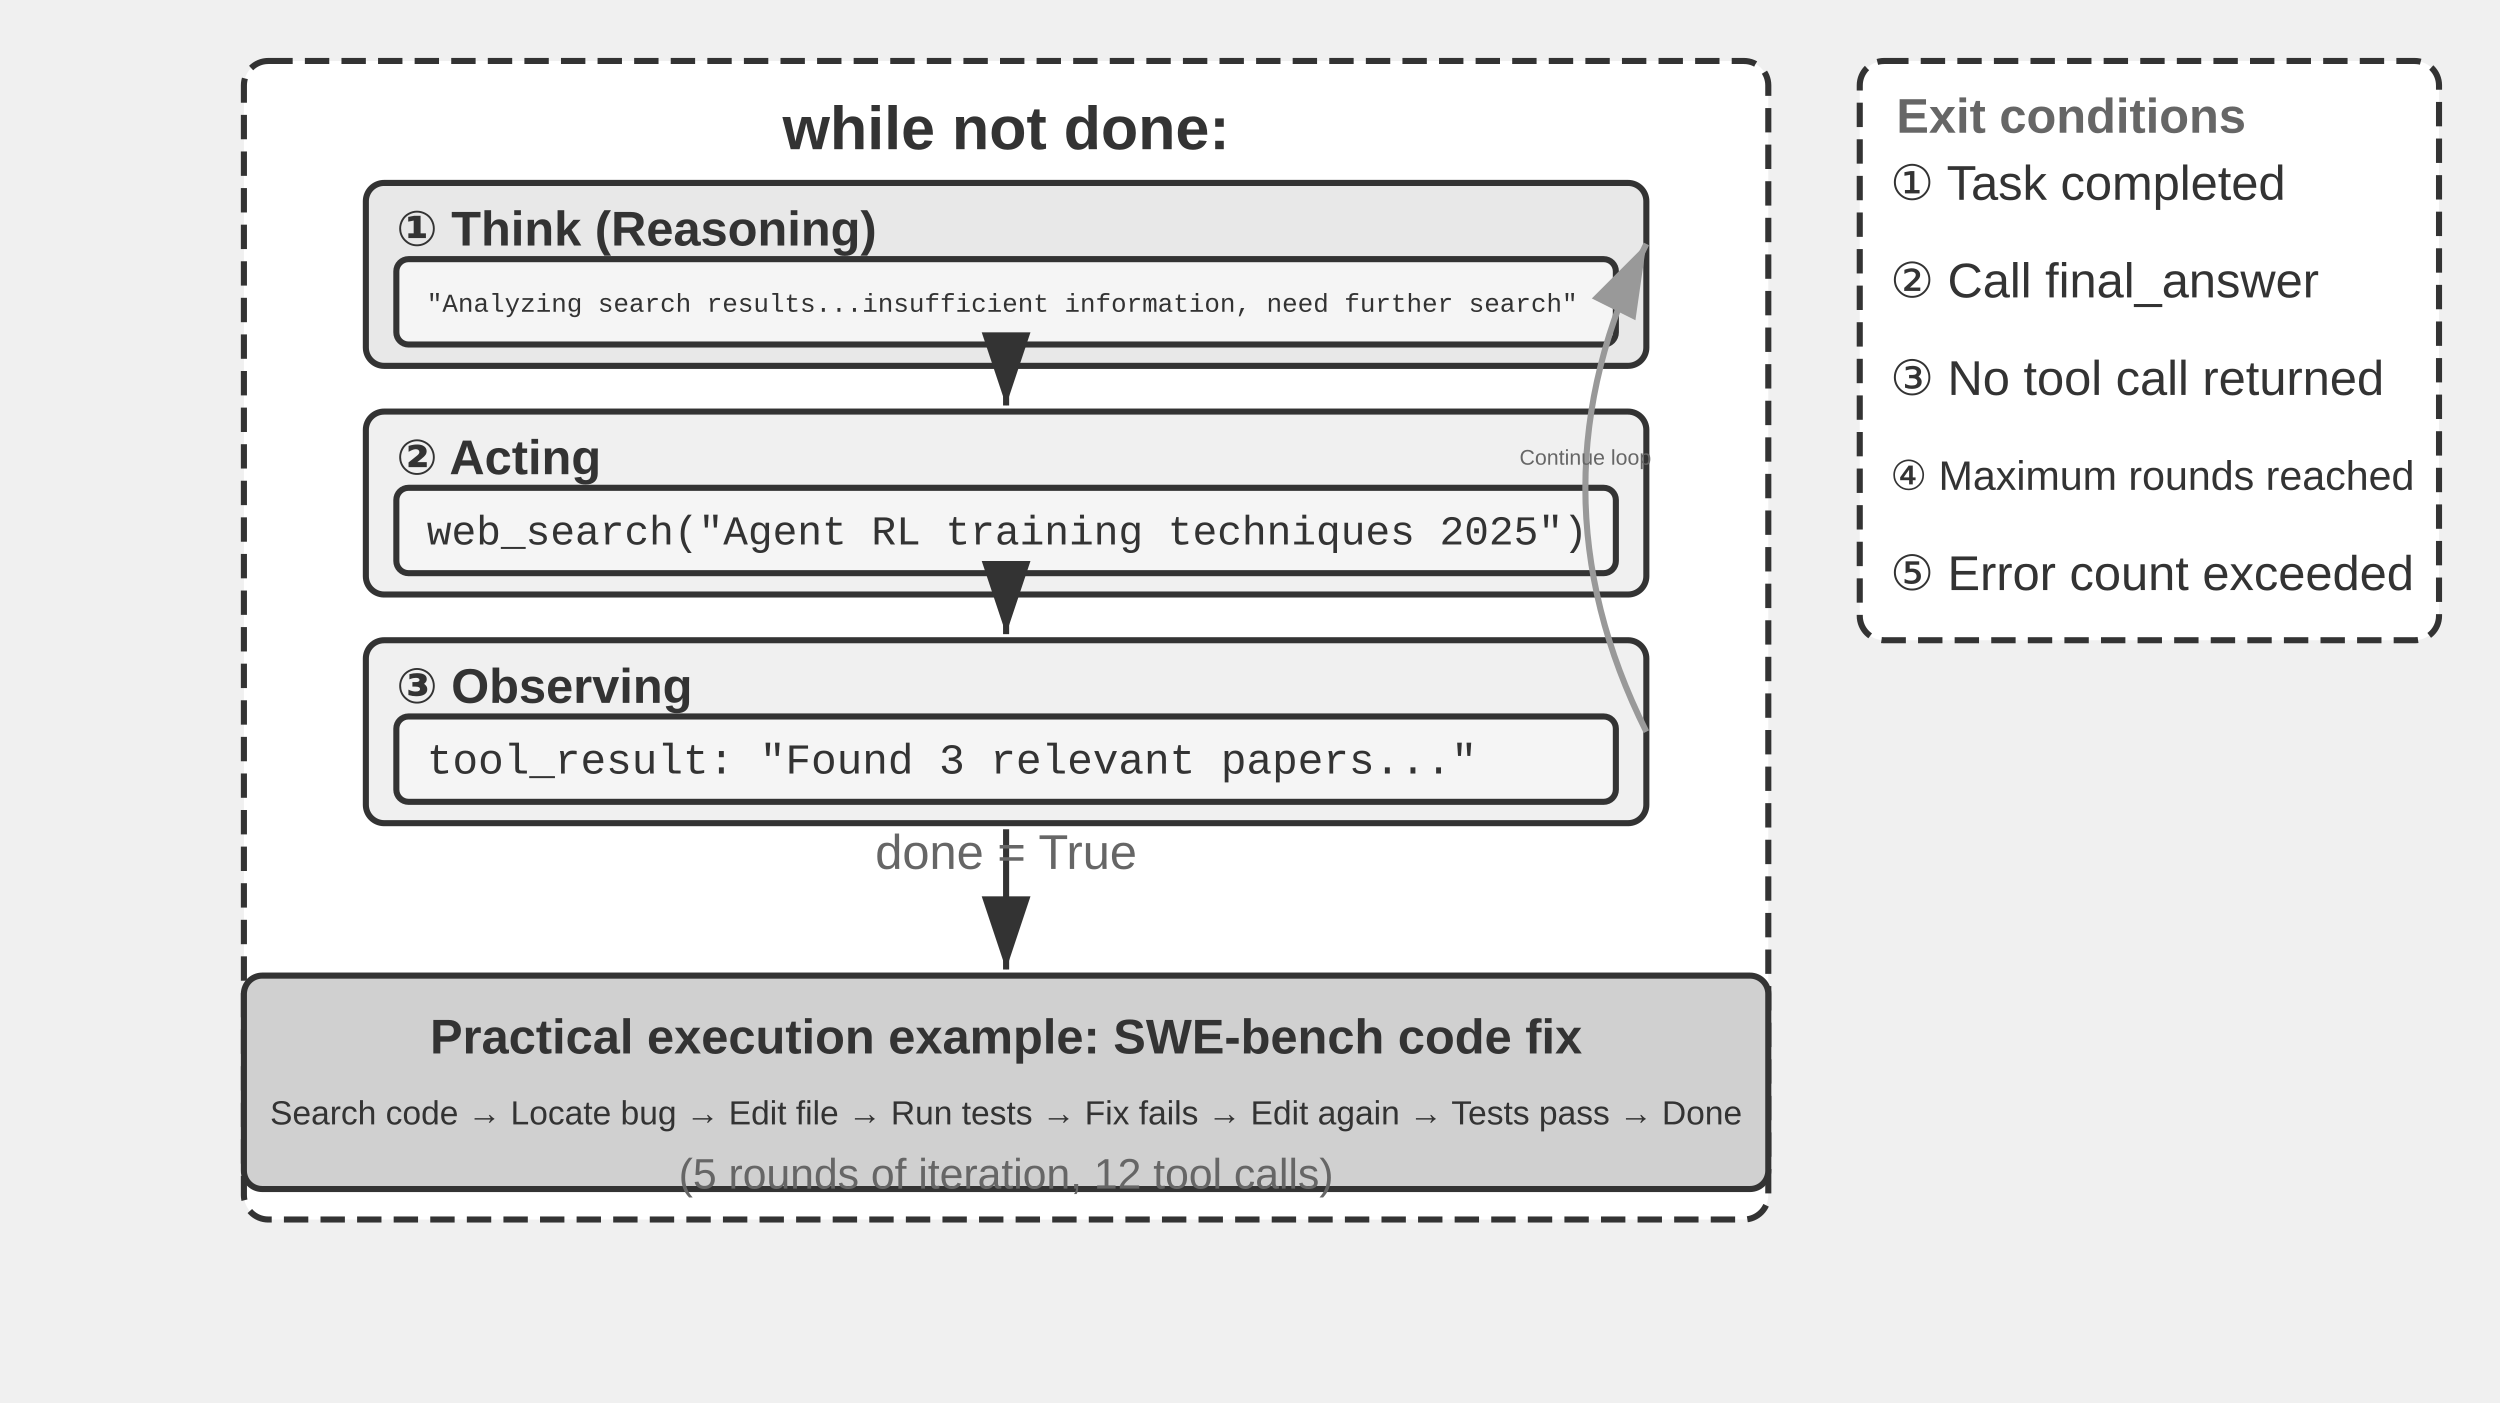
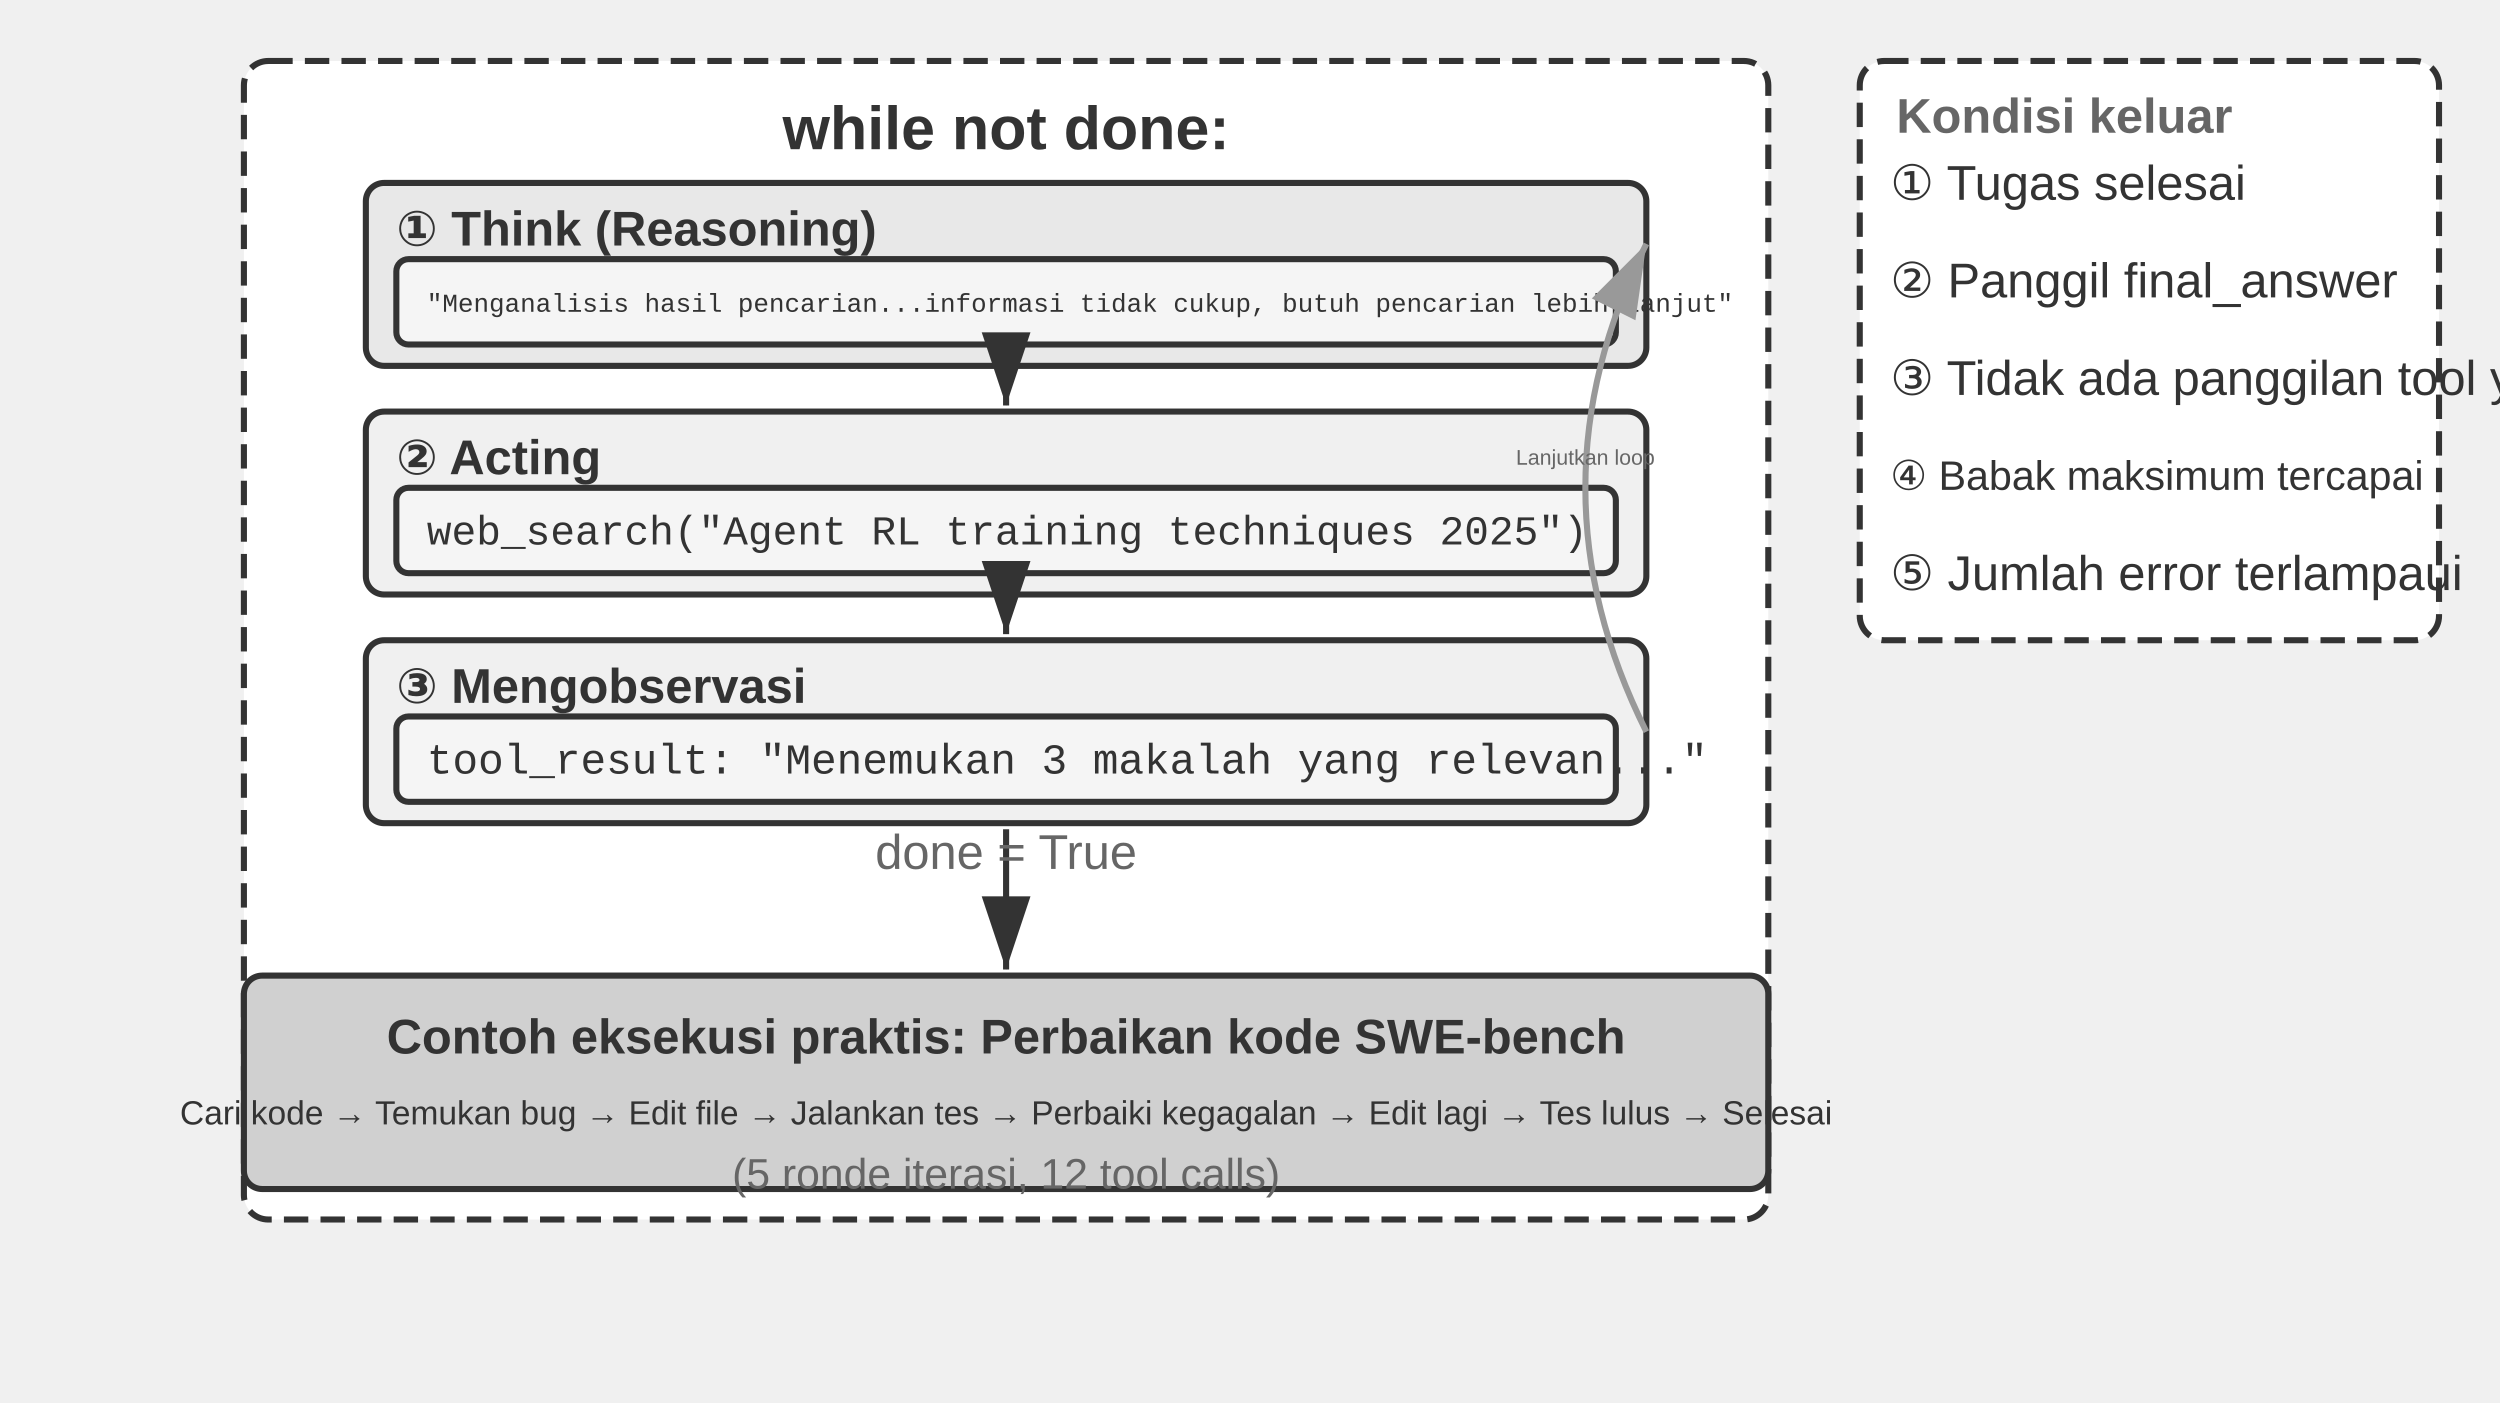
<svg xmlns="http://www.w3.org/2000/svg" viewBox="0 40 820 460" width="820" height="460" style="background:#ffffff">
  <defs>
    <marker id="ah" markerWidth="12" markerHeight="8" refX="12" refY="4" orient="auto">
      <polygon points="0 0, 12 4, 0 8" fill="#333333" />
    </marker>
    <marker id="ah-light" markerWidth="12" markerHeight="8" refX="12" refY="4" orient="auto">
      <polygon points="0 0, 12 4, 0 8" fill="#999999" />
    </marker>
  </defs>
  <rect x="80" y="60" width="500" height="380" rx="8" fill="#ffffff" stroke="#333333" stroke-width="2" stroke-dasharray="8,4" />
  <text x="330" y="82" font-family="Arial, 'Helvetica Neue', Helvetica, 'PingFang SC', 'Microsoft YaHei', sans-serif" font-size="20" fill="#333333" text-anchor="middle" dominant-baseline="central" font-weight="bold">while not done:</text>
  <rect x="120" y="100" width="420" height="60" rx="6" fill="#e8e8e8" stroke="#333333" stroke-width="2" />
  <text x="130" y="115" font-family="Arial, 'Helvetica Neue', Helvetica, 'PingFang SC', 'Microsoft YaHei', sans-serif" font-size="16" fill="#333333" text-anchor="start" dominant-baseline="central" font-weight="bold">① Think (Reasoning)</text>
  <rect x="130" y="125" width="400" height="28" rx="4" fill="#f5f5f5" stroke="#333333" stroke-width="2" />
-   <text x="140" y="140" font-family="'Courier New', Courier, monospace" font-size="8.5" fill="#333333" text-anchor="start" dominant-baseline="central">"Analyzing search results...insufficient information, need further search"</text>
+   <text x="140" y="140" font-family="'Courier New', Courier, monospace" font-size="8.5" fill="#333333" text-anchor="start" dominant-baseline="central">"Menganalisis hasil pencarian...informasi tidak cukup, butuh pencarian lebih lanjut"</text>
  <rect x="120" y="175" width="420" height="60" rx="6" fill="#f0f0f0" stroke="#333333" stroke-width="2" />
  <text x="130" y="190" font-family="Arial, 'Helvetica Neue', Helvetica, 'PingFang SC', 'Microsoft YaHei', sans-serif" font-size="16" fill="#333333" text-anchor="start" dominant-baseline="central" font-weight="bold">② Acting</text>
  <rect x="130" y="200" width="400" height="28" rx="4" fill="#f5f5f5" stroke="#333333" stroke-width="2" />
  <text x="140" y="215" font-family="'Courier New', Courier, monospace" font-size="13.5" fill="#333333" text-anchor="start" dominant-baseline="central">web_search("Agent RL training techniques 2025")</text>
  <line x1="330" y1="162" x2="330" y2="173" stroke="#333333" stroke-width="2" marker-end="url(#ah)" />
  <rect x="120" y="250" width="420" height="60" rx="6" fill="#f0f0f0" stroke="#333333" stroke-width="2" />
-   <text x="130" y="265" font-family="Arial, 'Helvetica Neue', Helvetica, 'PingFang SC', 'Microsoft YaHei', sans-serif" font-size="16" fill="#333333" text-anchor="start" dominant-baseline="central" font-weight="bold">③ Observing</text>
+   <text x="130" y="265" font-family="Arial, 'Helvetica Neue', Helvetica, 'PingFang SC', 'Microsoft YaHei', sans-serif" font-size="16" fill="#333333" text-anchor="start" dominant-baseline="central" font-weight="bold">③ Mengobservasi</text>
  <rect x="130" y="275" width="400" height="28" rx="4" fill="#f5f5f5" stroke="#333333" stroke-width="2" />
-   <text x="140" y="290" font-family="'Courier New', Courier, monospace" font-size="14" fill="#333333" text-anchor="start" dominant-baseline="central">tool_result: "Found 3 relevant papers..."</text>
+   <text x="140" y="290" font-family="'Courier New', Courier, monospace" font-size="14" fill="#333333" text-anchor="start" dominant-baseline="central">tool_result: "Menemukan 3 makalah yang relevan..."</text>
  <line x1="330" y1="237" x2="330" y2="248" stroke="#333333" stroke-width="2" marker-end="url(#ah)" />
  <path d="M 540,280 Q 500.0,200.0 540,120" fill="none" stroke="#999999" stroke-width="2" marker-end="url(#ah-light)" />
-   <text x="520.0" y="190.0" font-family="Arial, 'Helvetica Neue', Helvetica, 'PingFang SC', 'Microsoft YaHei', sans-serif" font-size="7" fill="#666666" text-anchor="middle" dominant-baseline="central" font-weight="normal">Continue loop</text>
+   <text x="520.0" y="190.0" font-family="Arial, 'Helvetica Neue', Helvetica, 'PingFang SC', 'Microsoft YaHei', sans-serif" font-size="7" fill="#666666" text-anchor="middle" dominant-baseline="central" font-weight="normal">Lanjutkan loop</text>
  <rect x="610" y="60" width="190" height="190" rx="8" fill="#ffffff" stroke="#333333" stroke-width="2" stroke-dasharray="8,4" />
-   <text x="622" y="78" font-family="Arial, 'Helvetica Neue', Helvetica, 'PingFang SC', 'Microsoft YaHei', sans-serif" font-size="16" fill="#666666" text-anchor="start" dominant-baseline="central" font-weight="bold">Exit conditions</text>
-   <text x="620" y="100" font-family="Arial, 'Helvetica Neue', Helvetica, 'PingFang SC', 'Microsoft YaHei', sans-serif" font-size="16" fill="#333333" text-anchor="start" dominant-baseline="central" font-weight="normal">① Task completed</text>
-   <text x="620" y="132" font-family="Arial, 'Helvetica Neue', Helvetica, 'PingFang SC', 'Microsoft YaHei', sans-serif" font-size="16" fill="#333333" text-anchor="start" dominant-baseline="central" font-weight="normal">② Call final_answer</text>
-   <text x="620" y="164" font-family="Arial, 'Helvetica Neue', Helvetica, 'PingFang SC', 'Microsoft YaHei', sans-serif" font-size="16" fill="#333333" text-anchor="start" dominant-baseline="central" font-weight="normal">③ No tool call returned</text>
-   <text x="620" y="196" font-family="Arial, 'Helvetica Neue', Helvetica, 'PingFang SC', 'Microsoft YaHei', sans-serif" font-size="13.5" fill="#333333" text-anchor="start" dominant-baseline="central" font-weight="normal">④ Maximum rounds reached</text>
-   <text x="620" y="228" font-family="Arial, 'Helvetica Neue', Helvetica, 'PingFang SC', 'Microsoft YaHei', sans-serif" font-size="16" fill="#333333" text-anchor="start" dominant-baseline="central" font-weight="normal">⑤ Error count exceeded</text>
+   <text x="622" y="78" font-family="Arial, 'Helvetica Neue', Helvetica, 'PingFang SC', 'Microsoft YaHei', sans-serif" font-size="16" fill="#666666" text-anchor="start" dominant-baseline="central" font-weight="bold">Kondisi keluar</text>
+   <text x="620" y="100" font-family="Arial, 'Helvetica Neue', Helvetica, 'PingFang SC', 'Microsoft YaHei', sans-serif" font-size="16" fill="#333333" text-anchor="start" dominant-baseline="central" font-weight="normal">① Tugas selesai</text>
+   <text x="620" y="132" font-family="Arial, 'Helvetica Neue', Helvetica, 'PingFang SC', 'Microsoft YaHei', sans-serif" font-size="16" fill="#333333" text-anchor="start" dominant-baseline="central" font-weight="normal">② Panggil final_answer</text>
+   <text x="620" y="164" font-family="Arial, 'Helvetica Neue', Helvetica, 'PingFang SC', 'Microsoft YaHei', sans-serif" font-size="16" fill="#333333" text-anchor="start" dominant-baseline="central" font-weight="normal">③ Tidak ada panggilan tool yang dikembalikan</text>
+   <text x="620" y="196" font-family="Arial, 'Helvetica Neue', Helvetica, 'PingFang SC', 'Microsoft YaHei', sans-serif" font-size="13.5" fill="#333333" text-anchor="start" dominant-baseline="central" font-weight="normal">④ Babak maksimum tercapai</text>
+   <text x="620" y="228" font-family="Arial, 'Helvetica Neue', Helvetica, 'PingFang SC', 'Microsoft YaHei', sans-serif" font-size="16" fill="#333333" text-anchor="start" dominant-baseline="central" font-weight="normal">⑤ Jumlah error terlampaui</text>
  <rect x="80" y="360" width="500" height="70" rx="6" fill="#d0d0d0" stroke="#333333" stroke-width="2" />
-   <text x="330" y="380" font-family="Arial, 'Helvetica Neue', Helvetica, 'PingFang SC', 'Microsoft YaHei', sans-serif" font-size="16" fill="#333333" text-anchor="middle" dominant-baseline="central" font-weight="bold">Practical execution example: SWE-bench code fix</text>
-   <text x="330" y="405" font-family="Arial, 'Helvetica Neue', Helvetica, 'PingFang SC', 'Microsoft YaHei', sans-serif" font-size="11" fill="#333333" text-anchor="middle" dominant-baseline="central" font-weight="normal">Search code → Locate bug → Edit file → Run tests → Fix fails → Edit again → Tests pass → Done</text>
-   <text x="330" y="425" font-family="Arial, 'Helvetica Neue', Helvetica, 'PingFang SC', 'Microsoft YaHei', sans-serif" font-size="14" fill="#666666" text-anchor="middle" dominant-baseline="central" font-weight="normal">(5 rounds of iteration, 12 tool calls)</text>
+   <text x="330" y="380" font-family="Arial, 'Helvetica Neue', Helvetica, 'PingFang SC', 'Microsoft YaHei', sans-serif" font-size="16" fill="#333333" text-anchor="middle" dominant-baseline="central" font-weight="bold">Contoh eksekusi praktis: Perbaikan kode SWE-bench</text>
+   <text x="330" y="405" font-family="Arial, 'Helvetica Neue', Helvetica, 'PingFang SC', 'Microsoft YaHei', sans-serif" font-size="11" fill="#333333" text-anchor="middle" dominant-baseline="central" font-weight="normal">Cari kode → Temukan bug → Edit file → Jalankan tes → Perbaiki kegagalan → Edit lagi → Tes lulus → Selesai</text>
+   <text x="330" y="425" font-family="Arial, 'Helvetica Neue', Helvetica, 'PingFang SC', 'Microsoft YaHei', sans-serif" font-size="14" fill="#666666" text-anchor="middle" dominant-baseline="central" font-weight="normal">(5 ronde iterasi, 12 tool calls)</text>
  <line x1="330" y1="312" x2="330" y2="358" stroke="#333333" stroke-width="2" marker-end="url(#ah)" />
  <text x="330.0" y="325.0" font-family="Arial, 'Helvetica Neue', Helvetica, 'PingFang SC', 'Microsoft YaHei', sans-serif" font-size="16" fill="#666666" text-anchor="middle">done = True</text>
</svg>
